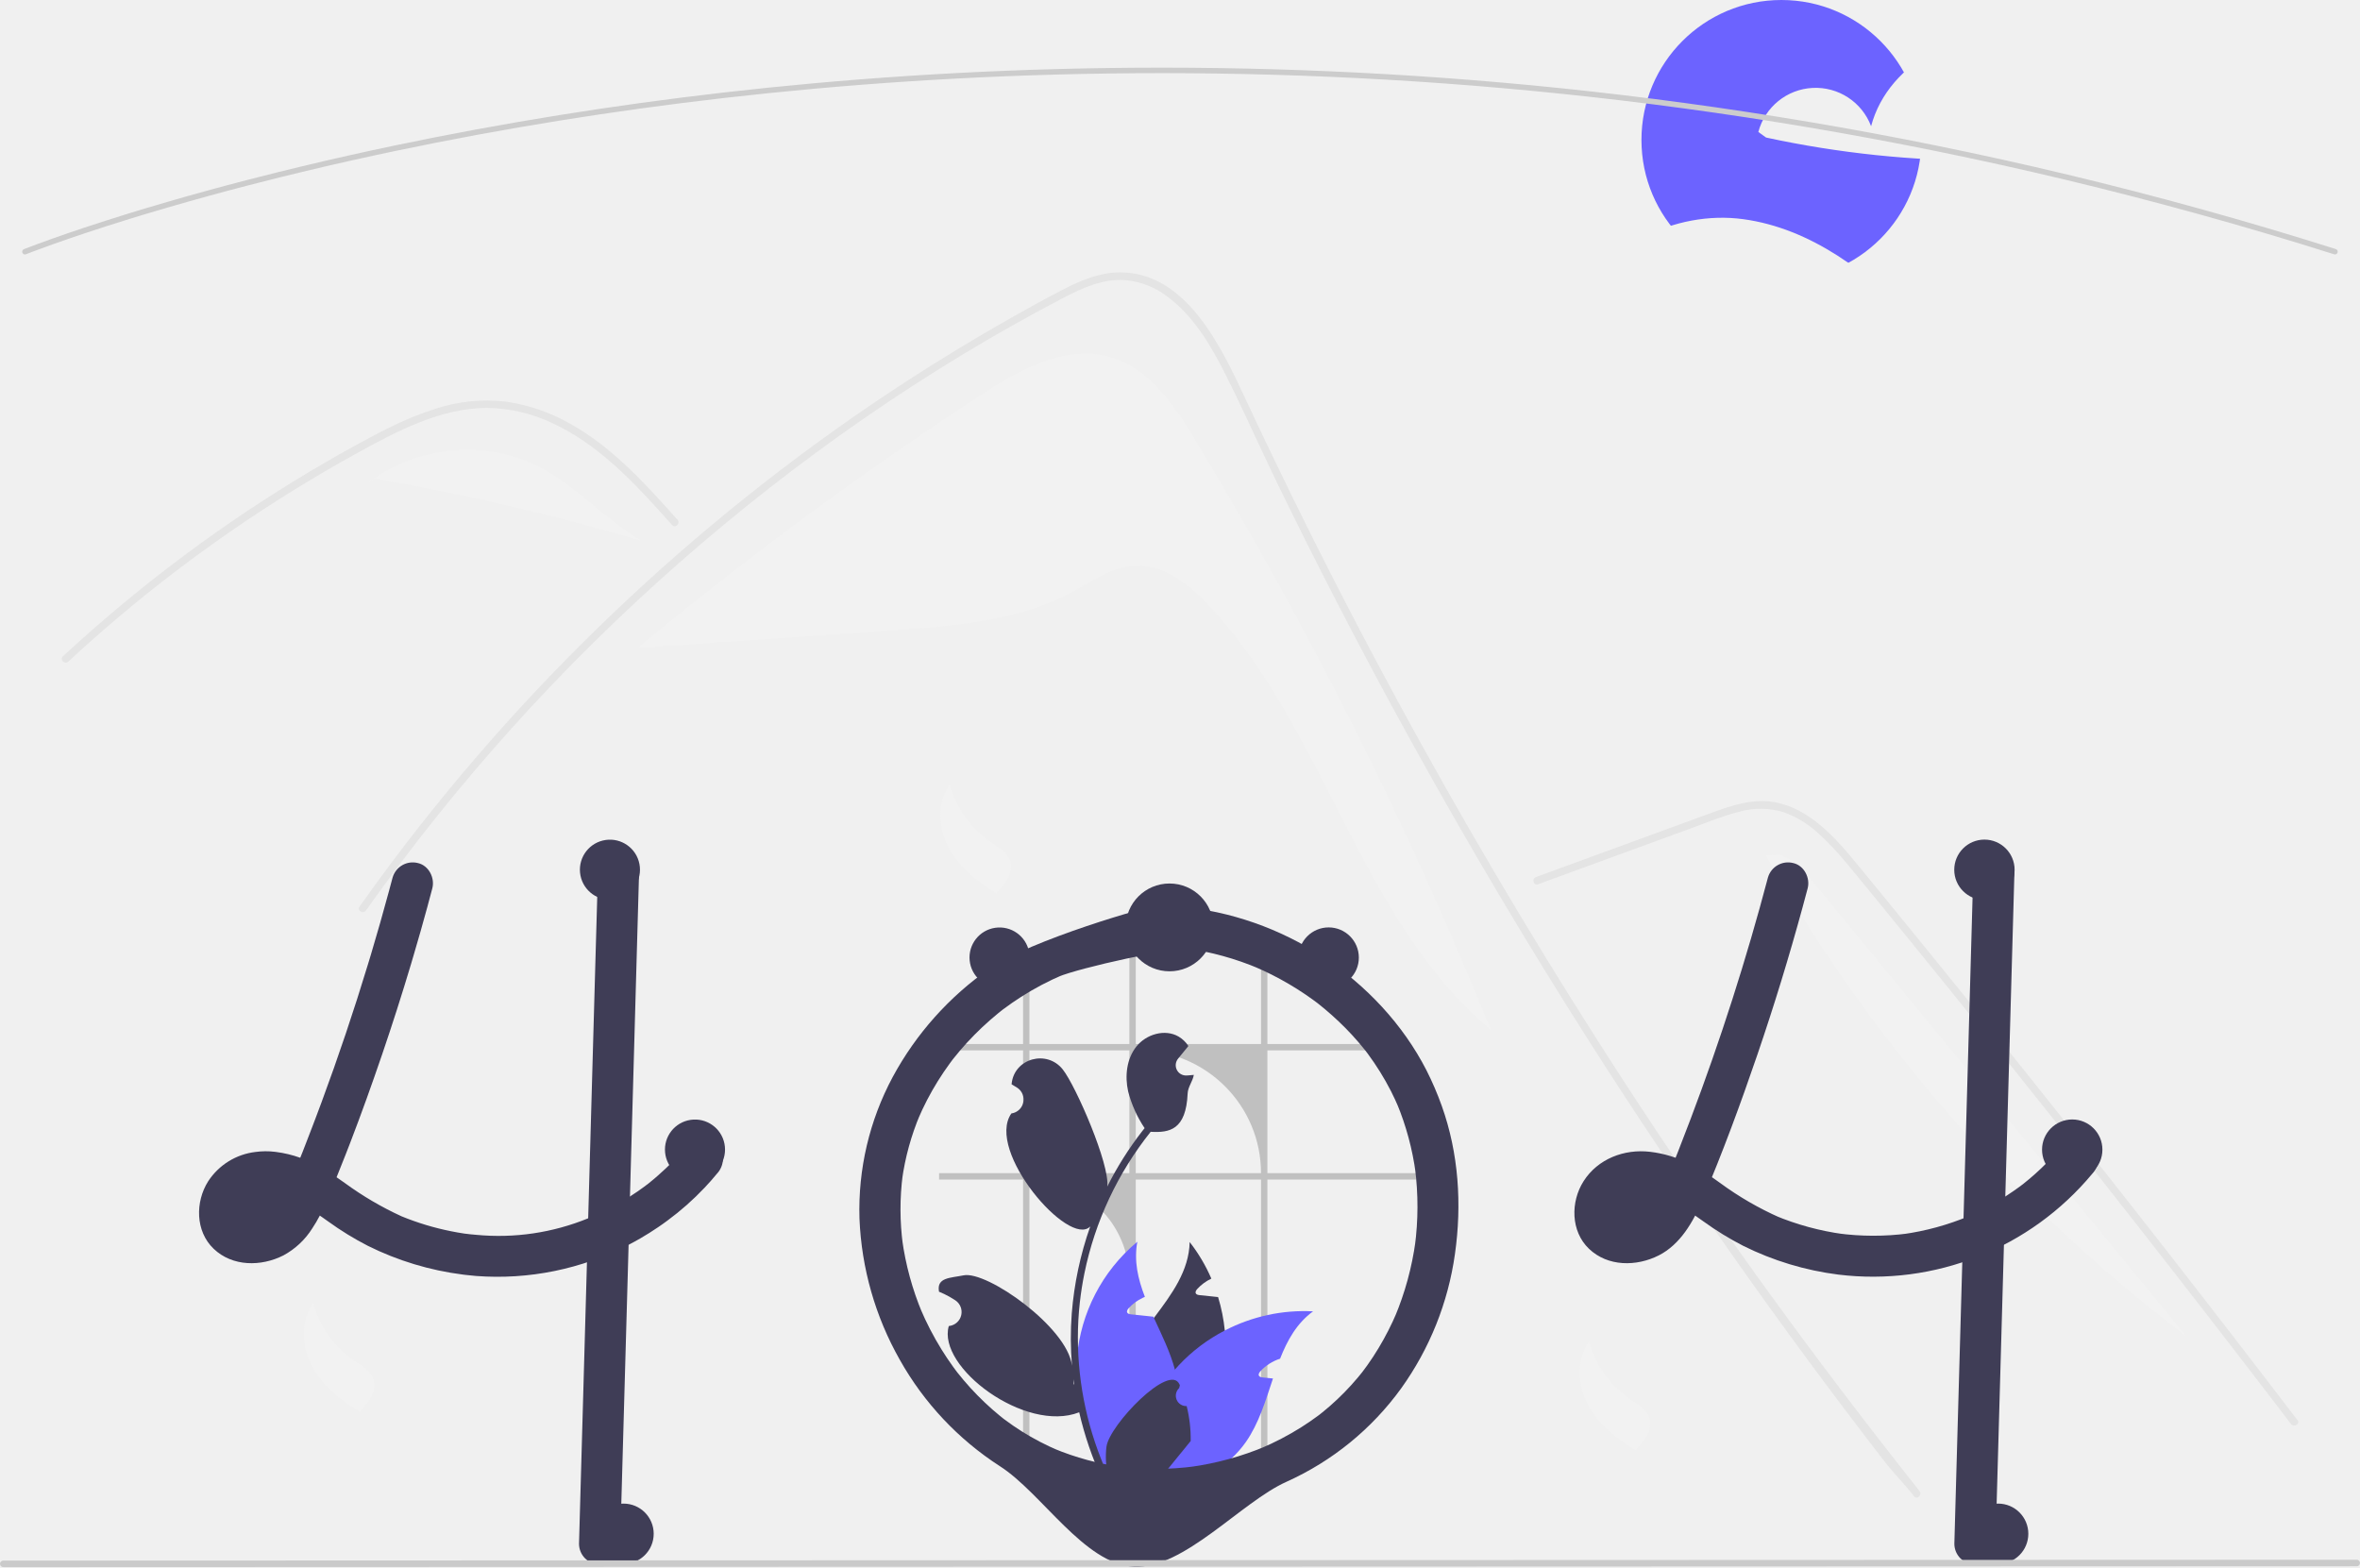
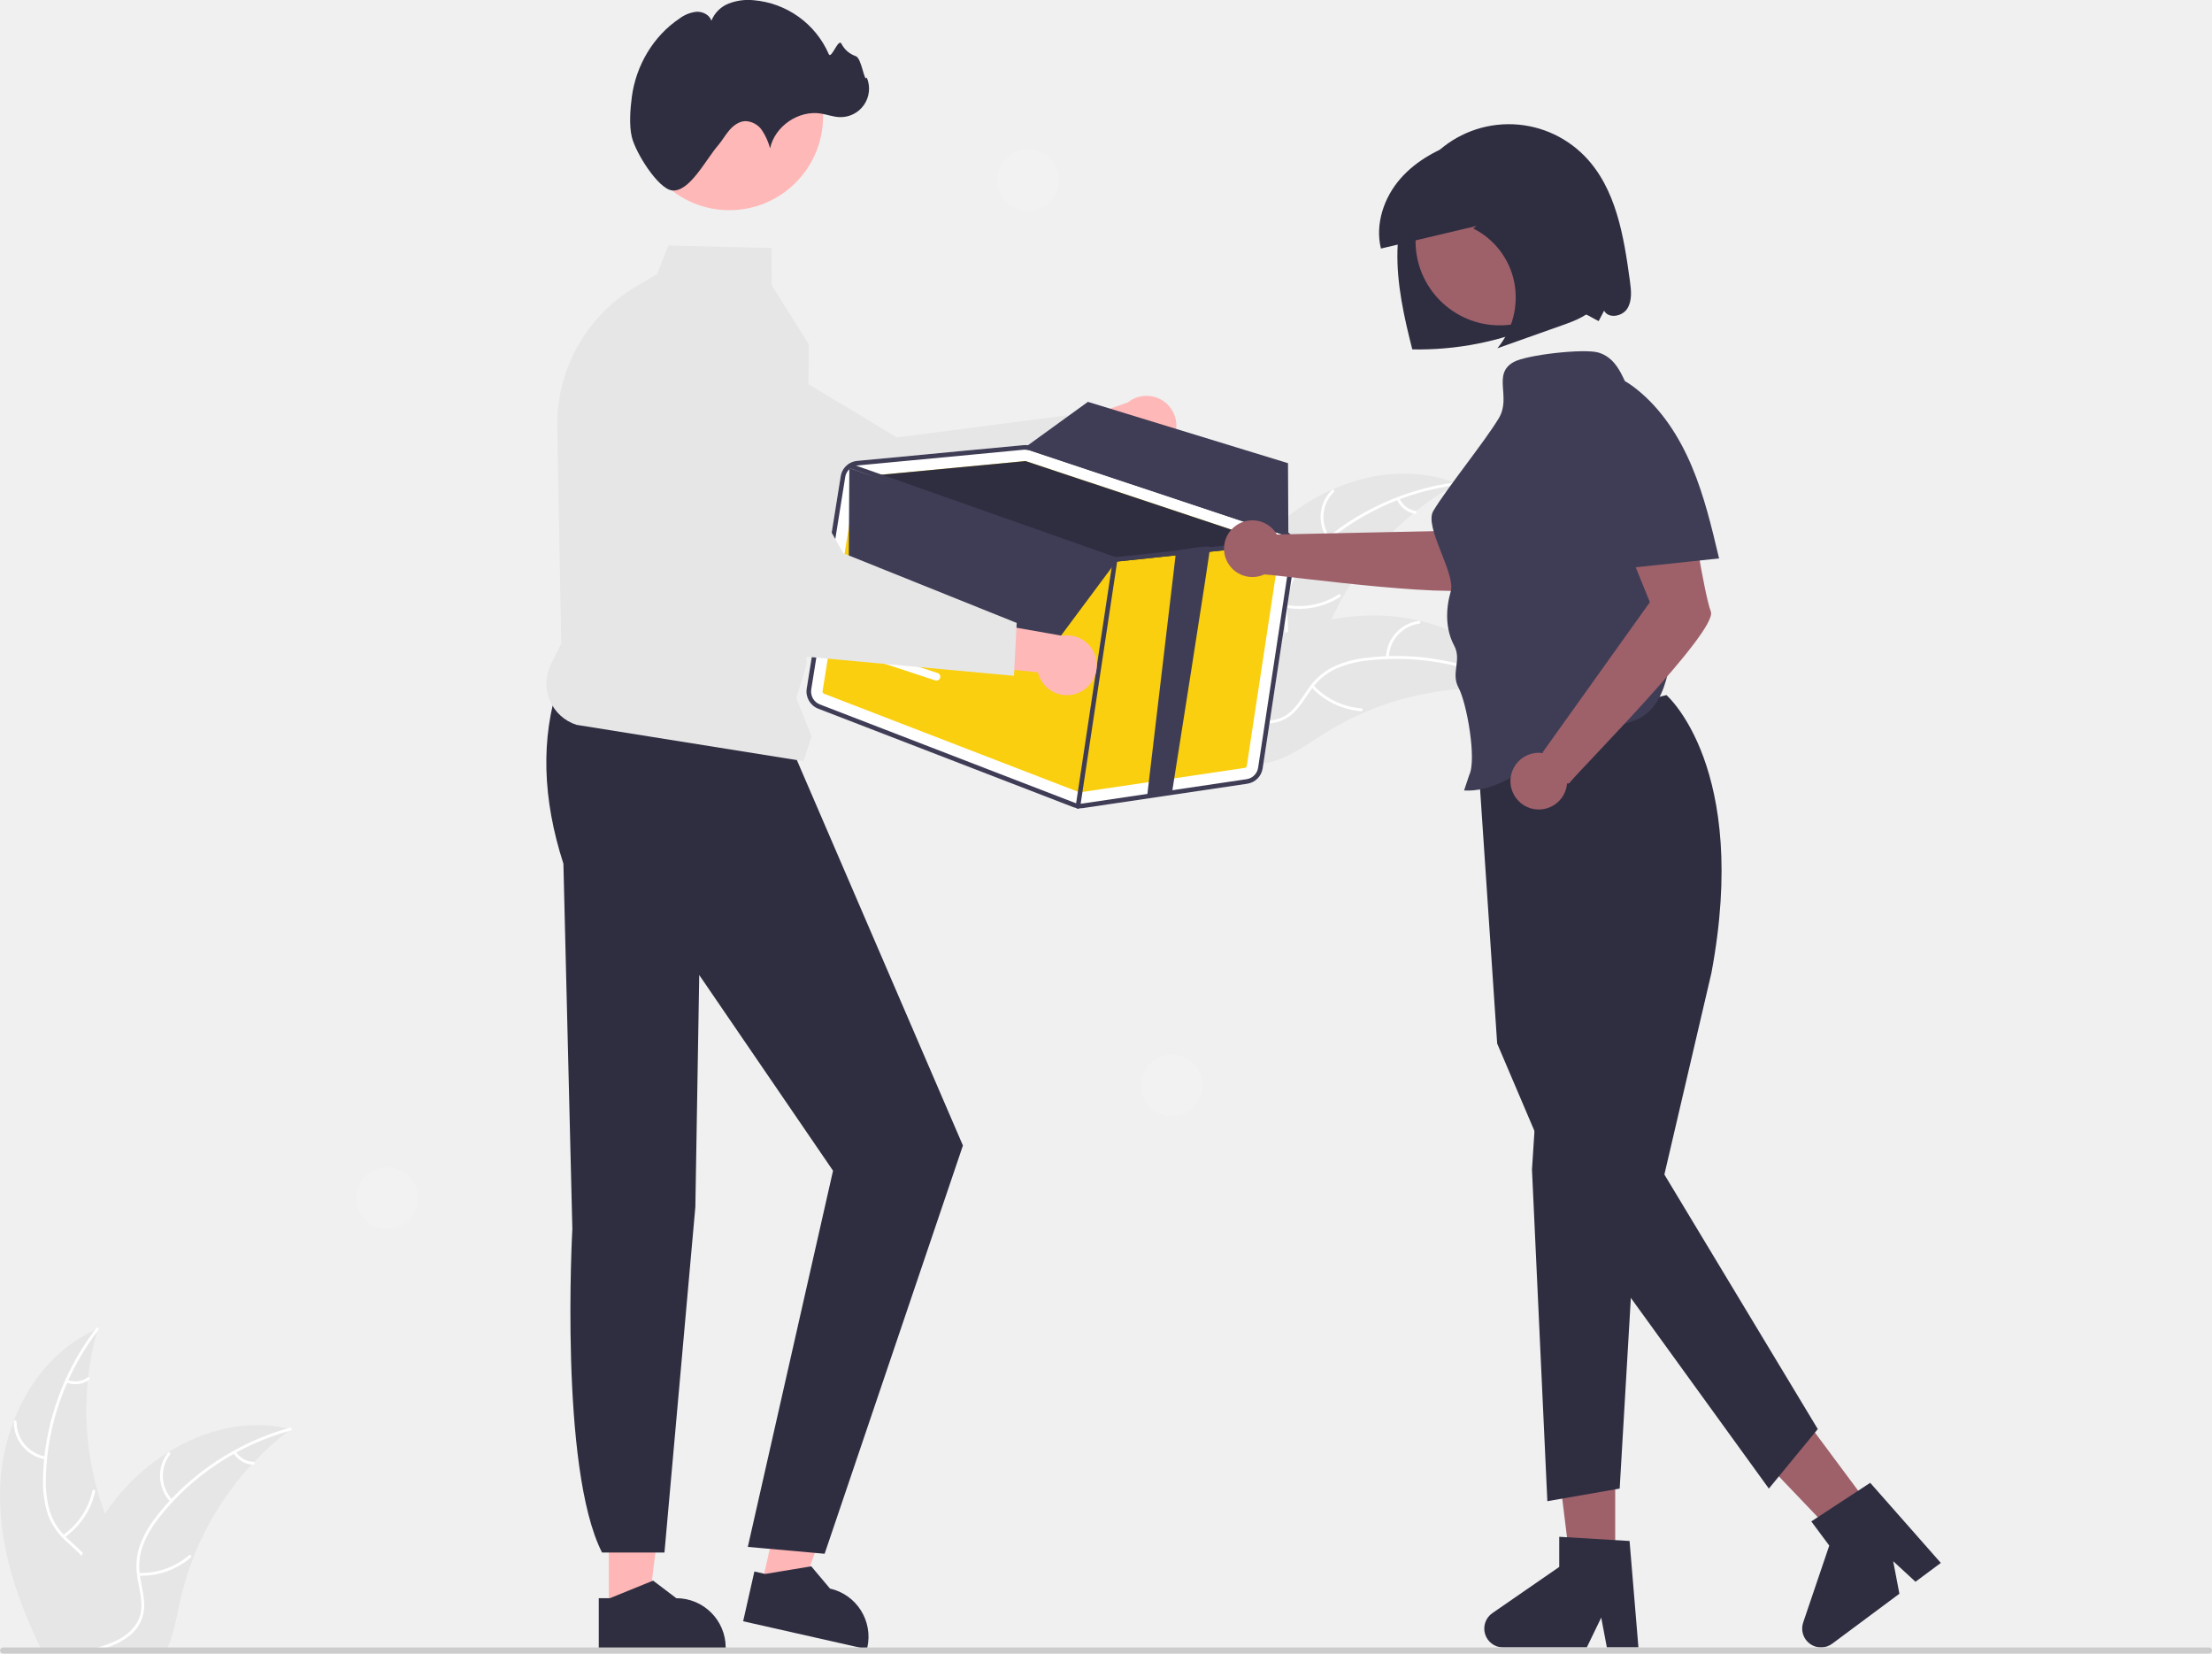
- <svg xmlns="http://www.w3.org/2000/svg" data-name="Layer 1" width="860.131" height="571.148">
-   <path d="M435.735 160.527c-7.669-12.684-16.757-26.228-30.99-30.37-16.481-4.796-33.412 4.732-47.774 14.135a1392.157 1392.157 0 0 0-123.893 91.283l.043.493 92.451-6.376c22.265-1.535 45.296-3.283 64.972-13.816 7.467-3.996 14.745-9.335 23.206-9.707 10.511-.463 19.677 6.879 26.88 14.549 42.607 45.37 54.937 114.754 102.738 154.616a1516.995 1516.995 0 0 0-107.633-214.807Z" fill="#f2f2f2" />
-   <path d="M697.636 545.355c-4.711-5.95-6.637-7.343-11.284-13.347q-56.765-73.417-106.708-151.793-33.924-53.23-64.483-108.504-14.549-26.278-28.3-52.969-10.67-20.695-20.864-41.638a841.984 841.984 0 0 1-5.711-12.009c-4.428-9.442-8.774-18.93-13.44-28.244-5.317-10.616-11.789-21.745-21.552-28.877a29.405 29.405 0 0 0-15.319-5.895c-7.948-.513-15.282 2.769-22.176 6.353-50.438 26.301-97.659 59.276-140.37 96.798A730.778 730.778 0 0 0 133.39 331.82c-1.009 1.44-3.393.064-2.375-1.384q6.01-8.498 12.257-16.813a734.817 734.817 0 0 1 187.6-174.986q18.248-11.825 37.182-22.542c6.362-3.603 12.752-7.16 19.251-10.497 6.372-3.272 13.137-6.215 20.416-6.325 24.77-.385 37.595 27.667 46.405 46.542q4.153 8.911 8.406 17.767 16.075 33.62 33.388 66.628 10.684 20.379 21.837 40.52 34.707 62.717 73.778 122.896c34.506 53.143 68.737 100.089 108.046 149.785 1.082 1.375-.852 3.337-1.944 1.943ZM244.982 191.378c-1.44-1.604-2.87-3.209-4.318-4.813-11.422-12.632-23.679-25.118-39.364-32.36a57.11 57.11 0 0 0-23.927-5.547c-8.562.028-16.932 2.274-24.843 5.418-3.74 1.494-7.399 3.19-11.001 4.996-4.116 2.072-8.16 4.281-12.183 6.51q-11.332 6.27-22.369 13.09-21.96 13.572-42.545 29.216-10.671 8.113-20.902 16.758-9.516 8.03-18.646 16.492c-1.302 1.201-3.245-.742-1.944-1.943a441.255 441.255 0 0 1 4.85-4.446q6.875-6.216 13.971-12.193 12.94-10.918 26.549-20.993 21.162-15.676 43.782-29.226 11.304-6.765 22.919-12.962a198.735 198.735 0 0 1 7.095-3.621 113.116 113.116 0 0 1 16.868-6.867 60.006 60.006 0 0 1 25.476-2.502 66.327 66.327 0 0 1 23.505 8.131c15.401 8.608 27.346 21.92 38.97 34.91 1.174 1.32-.76 3.272-1.943 1.952Z" fill="#e4e4e4" />
-   <path d="m560.542 322.285 36.905-13.498 18.323-6.702c5.968-2.183 11.921-4.667 18.09-6.23a28.539 28.539 0 0 1 16.374.208 37.738 37.738 0 0 1 12.77 7.917 103.64 103.64 0 0 1 10.475 11.186c3.99 4.795 7.92 9.64 11.868 14.467q24.442 29.891 48.563 60.042 24.121 30.15 47.92 60.556 23.857 30.48 47.386 61.216 2.882 3.765 5.76 7.534c1.059 1.388 3.449.02 2.374-1.388q-23.702-31.045-47.735-61.835-24.092-30.864-48.516-61.466-24.425-30.601-49.179-60.937-6.167-7.558-12.354-15.099c-3.48-4.24-6.92-8.527-10.737-12.474-7.005-7.245-15.757-13.648-26.234-13.822-6.16-.102-12.121 1.853-17.844 3.923-6.17 2.232-12.325 4.506-18.486 6.76l-37.163 13.592-9.29 3.398c-1.65.603-.937 3.262.73 2.652Z" fill="#e4e4e4" />
-   <path d="M196.443 170.1c-18.754-9.639-42.771-7.75-60.005 4.291a855.847 855.847 0 0 1 97.37 22.726c-13.282-7.784-23.672-19.98-37.365-27.017ZM136.253 174.358l-3.61 2.935a53.444 53.444 0 0 1 3.795-2.902c-.062-.01-.123-.022-.185-.033ZM661.615 322.42c-3.633-4.422-7.56-9.052-12.994-10.849l-5.073.2a575.436 575.436 0 0 0 153.267 175.221l-135.2-164.572ZM346.15 285.94a37.481 37.481 0 0 0 14.93 20.96c2.82 1.92 6.157 3.761 7.122 7.034a8.379 8.379 0 0 1-.873 6.15 24.884 24.884 0 0 1-3.862 5.041l-.136.512c-6.999-4.147-13.657-9.393-17.523-16.551s-4.405-16.539.342-23.146M579.15 488.94a37.481 37.481 0 0 0 14.93 20.96c2.82 1.92 6.157 3.761 7.122 7.034a8.379 8.379 0 0 1-.873 6.15 24.884 24.884 0 0 1-3.862 5.041l-.136.512c-6.999-4.147-13.657-9.393-17.523-16.551s-4.405-16.539.342-23.146M114.15 474.94a37.481 37.481 0 0 0 14.93 20.96c2.82 1.92 6.157 3.761 7.122 7.034a8.379 8.379 0 0 1-.873 6.15 24.884 24.884 0 0 1-3.862 5.041l-.136.512c-6.999-4.147-13.657-9.393-17.523-16.551s-4.405-16.539.342-23.146" fill="#f2f2f2" />
-   <circle cx="649.249" cy="51" r="51" fill="#6c63ff" />
-   <path d="M741.284 11.87c-24.717-3.34-52.935 10.02-59.341 34.124a21.597 21.597 0 0 0-41.094 2.109l2.83 2.026a372.275 372.275 0 0 0 160.659-.726C787.145 31.334 766 15.21 741.284 11.87ZM635.284 79.87c-24.717-3.34-52.935 10.02-59.341 34.124a21.597 21.597 0 0 0-41.094 2.109l2.83 2.026a372.275 372.275 0 0 0 160.659-.726C681.145 99.334 660 83.21 635.284 79.87Z" fill="#f0f0f0" />
-   <path d="M851.011 92.728a.982.982 0 0 1-.302-.047C586.303 9.063 353.265 19.998 204.33 43.895a1294.017 1294.017 0 0 0-60.403 11.161 1196.246 1196.246 0 0 0-15.597 3.378 1023.104 1023.104 0 0 0-18.532 4.306q-3.873.917-7.595 1.849a972.21 972.21 0 0 0-11.66 2.957 930.173 930.173 0 0 0-13.797 3.671.442.442 0 0 1-.051.015v.001a926.363 926.363 0 0 0-15.323 4.325c-2.698.78-5.304 1.548-7.8 2.307-.278.077-.525.151-.776.227l-.536.164c-.31.094-.617.187-.924.275l-.02.006h.001l-.811.253c-.968.293-1.912.579-2.841.864C23.119 87.22 9.626 92.604 9.493 92.656a1 1 0 1 1-.744-1.856c.134-.053 13.693-5.463 38.327-13.058.932-.286 1.88-.572 2.85-.866l.754-.235c.026-.01.051-.017.078-.025.305-.087.61-.18.92-.273l.536-.164c.268-.08.532-.16.802-.235a593.8 593.8 0 0 1 7.797-2.307 932.235 932.235 0 0 1 15.334-4.328c.017-.006.033-.01.05-.014v-.001a941.379 941.379 0 0 1 13.844-3.685 993.766 993.766 0 0 1 11.68-2.962q3.738-.93 7.61-1.852a1026.011 1026.011 0 0 1 18.563-4.313c5.299-1.183 10.555-2.322 15.622-3.383a1295.424 1295.424 0 0 1 60.497-11.178c149.149-23.932 382.52-34.884 647.299 48.854a1 1 0 0 1-.3 1.953Z" fill="#ccc" />
-   <path d="M262.989 419.84a6.73 6.73 0 0 0-1.7-2.67 6.43 6.43 0 0 0-.92-.71c-2.61-1.74-6.51-2.13-8.99 0a5.81 5.81 0 0 0-.69.71q-1.11 1.365-2.28 2.67a88.226 88.226 0 0 1-3.96 4.24c-.39.38-.78.77-1.18 1.15-.23.23-.46.45-.69.67-.88.84-1.78 1.65-2.69 2.45-.48.43-.96.85-1.45 1.26-.73.61-1.46 1.22-2.2 1.81-.07.05-.14.1-.21.16-.02.01-.03.03-.05.04-.01 0-.02 0-.03.02a.179.179 0 0 0-.07.05c-.22.15-.37.25-.48.34.04-.02.08-.05.12-.07-.18.14-.37.28-.55.42a92.853 92.853 0 0 1-5.37 3.69 99.21 99.21 0 0 1-14.22 7.55c-.33.13-.67.27-1.01.4a85.97 85.97 0 0 1-40.85 6.02q-2.13-.165-4.26-.45c-1.64-.24-3.27-.53-4.89-.86a97.932 97.932 0 0 1-18.02-5.44 118.652 118.652 0 0 1-20.66-12.12c-1-.71-2.01-1.42-3.02-2.11 1.15-2.82 2.28-5.64 3.38-8.48.55-1.37 1.08-2.74 1.6-4.12 4.09-10.63 7.93-21.36 11.61-32.13q5.58-16.365 10.53-32.92.51-1.68.99-3.36 2.595-8.745 4.98-17.53c.15-.57.31-1.13.45-1.7q.69-2.52 1.35-5.04c1-3.79-1.26-8.32-5.24-9.23a7.634 7.634 0 0 0-9.22 5.24c-.43 1.62-.86 3.23-1.3 4.85q-3.165 11.745-6.66 23.41l-1.02 3.36q-7.71 25.41-16.93 50.31-1.11 3.015-2.25 6.01c-.37.98-.74 1.96-1.12 2.94-.73 1.93-1.48 3.86-2.23 5.79-.43 1.13-.87 2.26-1.31 3.38-.29.71-.57 1.42-.85 2.12a41.81 41.81 0 0 0-8.81-2.12l-.48-.06a27.397 27.397 0 0 0-7.01.06 23.914 23.914 0 0 0-17.24 10.66c-4.77 7.51-4.71 18.25 1.98 24.63 6.89 6.57 17.32 6.52 25.43 2.41a28.351 28.351 0 0 0 10.52-9.86 50.57 50.57 0 0 0 2.74-4.65c.21.14.42.28.63.43.8.56 1.6 1.13 2.39 1.69a111.738 111.738 0 0 0 14.51 8.91 108.359 108.359 0 0 0 34.62 10.47c.27.03.53.07.8.1 1.33.17 2.67.3 4.01.41a103.782 103.782 0 0 0 55.58-11.36q2.175-1.125 4.31-2.36 3.315-1.92 6.48-4.08c1.15-.78 2.27-1.57 3.38-2.4a101.042 101.042 0 0 0 13.51-11.95q2.355-2.475 4.51-5.11a8.061 8.061 0 0 0 2.2-5.3 7.564 7.564 0 0 0-.5-2.64Zm-165.59 23.82c.21-.15.42-.31.62-.47-.06.15-.35.32-.62.47Zm3.21-3.23c-.23.26-.44.52-.67.78a23.366 23.366 0 0 1-2.25 2.2c-.11.1-.23.2-.35.29a.01.01 0 0 0-.01.01 3.804 3.804 0 0 0-.42.22q-.645.39-1.32.72a17.005 17.005 0 0 1-2.71.75 16.8 16.8 0 0 1-2.13.02h-.02a14.823 14.823 0 0 1-1.45-.4c-.24-.12-.47-.26-.7-.4-.09-.08-.17-.16-.22-.21a2.44 2.44 0 0 1-.27-.29.01.01 0 0 0-.01-.01c-.11-.2-.23-.4-.34-.6a.031.031 0 0 1-.01-.02c-.08-.25-.15-.51-.21-.77a12.51 12.51 0 0 1 .01-1.37 13.467 13.467 0 0 1 .54-1.88 11.068 11.068 0 0 1 .69-1.26c.02-.04.12-.2.23-.38.01-.01.01-.01.01-.02.15-.17.3-.35.46-.51.27-.3.56-.56.85-.83a18.022 18.022 0 0 1 1.75-1.01 19.48 19.48 0 0 1 2.93-.79 24.99 24.99 0 0 1 4.41.04 30.301 30.301 0 0 1 4.1 1.01 36.945 36.945 0 0 1-2.77 4.54c-.04.06-.08.12-.12.17Zm-11.12-3.29a2.18 2.18 0 0 1-.31.39 1.409 1.409 0 0 1 .31-.39Z" fill="#3f3d56" />
-   <path d="m232.929 317.71-.27 9.42q-.285 10.455-.59 20.92-.315 11.775-.66 23.54-.165 6.075-.34 12.15-.465 16.365-.92 32.72c-.03 1.13-.07 2.25-.1 3.38l-.45 16.23q-.255 8.805-.5 17.61-.18 6.6-.37 13.21l-2.7 95.79a7.648 7.648 0 0 1-7.5 7.5 7.561 7.561 0 0 1-7.5-7.5q.75-26.94 1.52-53.88.675-24.36 1.37-48.72l.45-16.06q.345-12.09.68-24.18c.03-1.13.07-2.25.1-3.38.02-.99.05-1.97.08-2.96l1.32-46.96q.27-9.24.52-18.49l.6-21.08c.09-3.09.17-6.17.26-9.26a7.648 7.648 0 0 1 7.5-7.5 7.561 7.561 0 0 1 7.5 7.5ZM644.357 319.791a893.238 893.238 0 0 1-28.161 87.941c-3.007 7.947-6.083 15.877-9.372 23.712l.756-1.791a54.583 54.583 0 0 1-5.59 10.612q-.229.32-.466.636 1.166-1.49.443-.589c-.254.3-.505.602-.768.895a23.664 23.664 0 0 1-2.249 2.204q-.301.257-.612.504l.938-.73c-.109.258-.873.598-1.11.744a18.254 18.254 0 0 1-2.405 1.218l1.791-.756a19.086 19.086 0 0 1-4.23 1.16l1.993-.267a17.02 17.02 0 0 1-4.298.046l1.994.268a14.002 14.002 0 0 1-3.405-.917l1.791.756a12.012 12.012 0 0 1-1.678-.896c-.272-.177-1.106-.809-.015.024 1.133.866.145.075-.088-.155-.194-.192-.37-.4-.56-.595-.882-.905.997 1.556.397.498a18.182 18.182 0 0 1-.878-1.637l.756 1.792a11.925 11.925 0 0 1-.728-2.651l.268 1.993a13.651 13.651 0 0 1-.003-3.404l-.268 1.993a15.964 15.964 0 0 1 .995-3.68l-.756 1.792a16.73 16.73 0 0 1 1.178-2.299 6.73 6.73 0 0 1 .728-1.071c.05.016-1.268 1.513-.57.757.184-.198.355-.406.54-.602.296-.314.613-.6.925-.898 1.045-.994-1.461.966-.256.18a19.049 19.049 0 0 1 2.75-1.5l-1.792.756a20.311 20.311 0 0 1 4.995-1.34l-1.994.268a25.628 25.628 0 0 1 6.46.076l-1.993-.267a33.21 33.21 0 0 1 7.892 2.22l-1.792-.757c5.39 2.314 10.163 5.75 14.928 9.118a111.95 111.95 0 0 0 14.506 8.907 108.388 108.388 0 0 0 34.622 10.474 103.933 103.933 0 0 0 92.586-36.752 8.078 8.078 0 0 0 2.197-5.304 7.632 7.632 0 0 0-2.197-5.303c-2.752-2.526-7.95-3.239-10.607 0a95.636 95.636 0 0 1-8.106 8.727q-2.018 1.914-4.143 3.71-1.213 1.026-2.46 2.011c-.394.31-1.62 1.138.263-.197-.432.306-.845.64-1.27.954a99.269 99.269 0 0 1-20.333 11.565l1.792-.756a96.836 96.836 0 0 1-24.172 6.623l1.994-.268a97.643 97.643 0 0 1-25.753-.038l1.993.268a99.8 99.8 0 0 1-24.857-6.77l1.792.755a116.025 116.025 0 0 1-21.736-12.59 86.877 86.877 0 0 0-11.113-6.995 42.824 42.824 0 0 0-14.438-4.388c-9.44-1.111-19.057 2.565-24.247 10.72-4.775 7.505-4.714 18.244 1.974 24.625 6.888 6.573 17.319 6.517 25.436 2.406 7.817-3.96 12.513-12.186 15.815-19.942 7.43-17.455 14.01-35.314 20.14-53.263q9.096-26.637 16.498-53.813.917-3.366 1.807-6.74c1.001-3.788-1.261-8.32-5.238-9.225a7.633 7.633 0 0 0-9.226 5.238Z" fill="#3f3d56" />
-   <path d="m719.19 317.71-2.7 95.793-2.686 95.294-1.518 53.883a7.565 7.565 0 0 0 7.5 7.5 7.65 7.65 0 0 0 7.5-7.5l2.7-95.793 2.685-95.294 1.518-53.883a7.565 7.565 0 0 0-7.5-7.5 7.65 7.65 0 0 0-7.5 7.5Z" fill="#3f3d56" />
-   <path d="M459.591 535.935h2.33V429.893h54.328v-2.322H461.92v-44.745h41.956q-.923-1.173-1.899-2.317H461.92v-29.553a65.378 65.378 0 0 0-2.329-.943v30.496H413.94v-37.865c-.782.036-1.552.09-2.329.155v37.71h-36.42v-28.25a54.63 54.63 0 0 0-2.317 1.092v27.158h-30.615v2.317h30.615v44.744h-30.615v2.323h30.615v106.042h2.317V429.893a36.413 36.413 0 0 1 36.42 36.42v69.622h2.33V429.893h45.651Zm-84.4-108.365v-44.744h36.42v44.745Zm38.748 0v-44.744h.914a44.741 44.741 0 0 1 44.738 44.745Z" opacity=".2" />
-   <path d="M445.369 504.14a63.059 63.059 0 0 1-20.05 33.7c-.74.64-1.48 1.26-2.25 1.87q-2.805.255-5.57.52c-1.53.14-3.04.29-4.54.43l-.27.03-.19-1.64-.76-6.64a37.623 37.623 0 0 1-3.3-32.44c2.64-7.12 7.42-13.41 12.12-19.65 6.49-8.62 12.8-17.14 13.03-27.65a60.544 60.544 0 0 1 7.9 13.33 16.432 16.432 0 0 0-5.12 3.77c-.41.45-.82 1.08-.54 1.62.24.46.84.57 1.36.63l3.76.39c1 .11 2 .21 3 .32a63.99 63.99 0 0 1 2.45 12.18 61.189 61.189 0 0 1-1.03 19.23Z" fill="#3f3d56" />
-   <path d="M478.569 477.93c-5.9 4.29-9.35 10.46-12.03 17.26a16.628 16.628 0 0 0-7.17 4.58c-.41.45-.82 1.08-.54 1.62.24.46.84.57 1.36.63l3.76.39c-2.68 8.04-5.14 16.36-9.88 23.15a36.99 36.99 0 0 1-12.03 10.91 38.492 38.492 0 0 1-4.02 1.99q-7.62.585-14.95 1.25-2.805.255-5.57.52c-1.53.14-3.04.29-4.54.43q-.015-.825 0-1.65a63.304 63.304 0 0 1 15.25-39.86c.45-.52.91-1.03 1.38-1.54a61.792 61.792 0 0 1 16.81-12.7 62.654 62.654 0 0 1 32.17-6.98Z" fill="#6c63ff" />
-   <path d="m419.229 535.1-1.15 3.4-.58 1.73c-1.53.14-3.04.29-4.54.43l-.27.03-4.96.51c-.43-.5-.86-1.01-1.28-1.53a62.03 62.03 0 0 1 8.07-87.11c-1.32 6.91.22 13.53 2.75 20.1-.27.11-.53.22-.78.34a16.432 16.432 0 0 0-5.12 3.77c-.41.45-.82 1.08-.54 1.62.24.46.84.57 1.36.63l3.76.39c1 .11 2 .21 3 .32l1.41.15c.07.15.13.29.2.44 2.85 6.18 5.92 12.39 7.65 18.83a43.666 43.666 0 0 1 1.02 4.91 37.604 37.604 0 0 1-10 31.04Z" fill="#6c63ff" />
-   <path d="M519.887 390.06c-8.609-16.792-21.946-30.92-37.632-41.303a114.237 114.237 0 0 0-52.563-18.38q-3.69-.335-7.399-.393c-2.921-.043-46.866 12.632-61.587 22.982a114.295 114.295 0 0 0-35.333 39.527 102.5 102.5 0 0 0-12.126 51.634 113.564 113.564 0 0 0 14.703 51.476 110.475 110.475 0 0 0 36.444 38.745c15.338 9.787 30.745 35.736 48.855 36.652 18.246.923 39.054-23.555 55.695-30.987a104.425 104.425 0 0 0 41.725-34.005 110.25 110.25 0 0 0 19.6-48.948c2.573-18.083 1.374-36.733-4.802-54.016a111.86 111.86 0 0 0-5.58-12.983c-1.78-3.506-6.996-4.796-10.261-2.691a7.68 7.68 0 0 0-2.691 10.261q1.568 3.088 2.915 6.278l-.756-1.792a101.15 101.15 0 0 1 6.877 25.539l-.268-1.994a109.229 109.229 0 0 1-.066 28.682l.267-1.994a109.734 109.734 0 0 1-7.554 27.675l.756-1.792a104.212 104.212 0 0 1-6.672 13.098q-1.923 3.186-4.08 6.222c-.632.888-1.283 1.761-1.94 2.631-.855 1.136 1.168-1.483.283-.37-.15.19-.3.38-.452.57q-.681.852-1.382 1.688a93.613 93.613 0 0 1-10.176 10.383q-1.366 1.193-2.778 2.331c-.469.379-.932.773-1.42 1.125.018-.013 1.579-1.2.655-.51-.29.216-.579.435-.87.651q-2.91 2.156-5.974 4.092a103.485 103.485 0 0 1-14.756 7.713l1.792-.756a109.215 109.215 0 0 1-27.597 7.552l1.994-.268a108.154 108.154 0 0 1-28.589.05l1.994.268a99.835 99.835 0 0 1-25.096-6.784l1.792.756a93.643 93.643 0 0 1-13.416-6.991q-3.174-2-6.184-4.248c-.286-.213-.57-.43-.855-.645-.915-.691.658.51.67.518a19.169 19.169 0 0 1-1.534-1.225q-1.454-1.184-2.862-2.422a101.99 101.99 0 0 1-10.493-10.71q-1.213-1.433-2.374-2.91c-.335-.426-.946-1.29.404.53-.177-.24-.362-.475-.541-.713q-.647-.858-1.276-1.728-2.203-3.048-4.188-6.246a109.29 109.29 0 0 1-7.805-15.108l.756 1.791a106.588 106.588 0 0 1-7.34-26.837l.267 1.994a97.866 97.866 0 0 1-.048-25.636l-.268 1.994a94.673 94.673 0 0 1 6.595-23.959l-.757 1.792a101.557 101.557 0 0 1 7.196-13.857q2.065-3.323 4.377-6.484.526-.719 1.063-1.428c.324-.428 1.215-1.494-.306.388.15-.184.293-.374.44-.56q1.269-1.608 2.6-3.165a107.402 107.402 0 0 1 10.883-11.02q1.474-1.293 2.994-2.53.691-.562 1.391-1.113c.187-.147.376-.29.562-.438-1.998 1.59-.555.432-.102.092q3.134-2.348 6.436-4.46a103.644 103.644 0 0 1 15.386-8.109l-1.791.756c7.76-3.258 42.14-10.949 48.394-10.11l-1.994-.267a106.225 106.225 0 0 1 26.72 7.382l-1.792-.756a110.313 110.313 0 0 1 12.6 6.33q3.044 1.783 5.968 3.762 1.383.936 2.738 1.915.677.489 1.346.989c.248.185.494.372.741.558 1.04.779-1.431-1.129-.342-.267a110.843 110.843 0 0 1 10.368 9.253q2.401 2.445 4.637 5.045 1.147 1.335 2.246 2.708c.365.455 1.605 2.1.085.084.372.493.747.983 1.114 1.48a97.977 97.977 0 0 1 8.392 13.537c1.793 3.498 6.987 4.802 10.261 2.691a7.677 7.677 0 0 0 2.69-10.261Z" fill="#3f3d56" />
-   <path d="M432.497 512.456a3.78 3.78 0 0 1-2.74-6.552l.26-1.03-.103-.247c-3.48-8.297-25.685 14.834-26.645 22.632a30.029 30.029 0 0 0 .527 10.328 120.392 120.392 0 0 1-10.952-50.003 116.202 116.202 0 0 1 .72-12.963q.598-5.293 1.658-10.51a121.787 121.787 0 0 1 24.151-51.617c6.874.383 12.898-.664 13.48-13.986.103-2.37 1.86-4.421 2.248-6.756a30.72 30.72 0 0 1-1.98.183l-.623.032-.077.004a3.745 3.745 0 0 1-3.076-6.101l.85-1.046c.43-.538.872-1.065 1.302-1.603a1.865 1.865 0 0 0 .14-.161c.495-.613.99-1.216 1.485-1.829a10.83 10.83 0 0 0-3.55-3.432c-4.96-2.904-11.802-.893-15.384 3.593-3.593 4.486-4.271 10.78-3.023 16.385a43.398 43.398 0 0 0 6.003 13.383c-.27.344-.549.677-.818 1.022a122.574 122.574 0 0 0-12.793 20.268c1.016-7.939-11.412-36.608-16.218-42.68-5.773-7.295-17.611-4.112-18.628 5.135l-.03.268q1.072.604 2.097 1.283a5.127 5.127 0 0 1-2.067 9.33l-.104.016c-9.556 13.644 21.077 49.155 28.745 41.182a125.11 125.11 0 0 0-6.735 31.692 118.664 118.664 0 0 0 .086 19.16l-.032-.226c-1.704-13.882-30.931-34.522-39.466-32.803-4.917.99-9.76.765-9.013 5.725l.036.237a34.442 34.442 0 0 1 3.862 1.861q1.07.605 2.096 1.283a5.127 5.127 0 0 1-2.067 9.33l-.104.016-.215.033c-4.35 14.966 27.907 39.12 47.517 31.434h.011a125.075 125.075 0 0 0 8.402 24.528h30.015c.107-.333.204-.678.301-1.011a34.102 34.102 0 0 1-8.305-.495c2.227-2.732 4.454-5.486 6.68-8.219a1.861 1.861 0 0 0 .14-.161c1.13-1.399 2.27-2.787 3.4-4.185v-.002a49.952 49.952 0 0 0-1.463-12.725Zm-34.37-67.613.015-.022-.016.043Zm-6.65 59.932-.257-.58c.01-.42.01-.84 0-1.27 0-.119-.022-.237-.022-.355.097.742.183 1.484.29 2.227Z" fill="#3f3d56" />
-   <circle cx="95.249" cy="439" r="11" fill="#3f3d56" />
-   <circle cx="227.249" cy="559" r="11" fill="#3f3d56" />
-   <circle cx="728.249" cy="559" r="11" fill="#3f3d56" />
-   <circle cx="755.249" cy="419" r="11" fill="#3f3d56" />
-   <circle cx="723.249" cy="317" r="11" fill="#3f3d56" />
-   <path d="M264.249 419a10.949 10.949 0 1 1-.21-2.16 10.992 10.992 0 0 1 .21 2.16Z" fill="#3f3d56" />
-   <circle cx="484.249" cy="349" r="11" fill="#3f3d56" />
-   <path d="M375.249 349a10.949 10.949 0 1 1-.21-2.16 10.992 10.992 0 0 1 .21 2.16ZM233.249 317a10.949 10.949 0 1 1-.21-2.16 10.992 10.992 0 0 1 .21 2.16Z" fill="#3f3d56" />
-   <circle cx="599.249" cy="443" r="11" fill="#3f3d56" />
-   <circle cx="426.249" cy="338" r="16" fill="#3f3d56" />
-   <path d="m858.94 570.84-857.75.308a1.19 1.19 0 1 1 0-2.381l857.75-.308a1.19 1.19 0 0 1 0 2.382Z" fill="#cacaca" />
+ <svg xmlns="http://www.w3.org/2000/svg" data-name="Layer 1" width="862.703" height="644.786" viewBox="0 0 862.703 644.786">
+   <polygon points="629.943 612.644 612.777 612.644 604.608 546.435 629.943 546.435 629.943 612.644" fill="#9e616a" />
+   <path d="M807.651,769.992H795.341l-2.197-11.622-5.628,11.622H754.867A7.339,7.339,0,0,1,750.697,756.614l26.072-18.007v-11.749l27.424,1.637Z" transform="translate(-168.6484 -127.607)" fill="#2f2e41" />
+   <polygon points="731.923 590.981 718.148 601.224 672.085 552.969 692.415 537.851 731.923 590.981" fill="#9e616a" />
+   <path d="M925.588,737.048,915.71,744.393l-8.698-8.015,2.419,12.684-26.199,19.482a7.339,7.339,0,0,1-11.33-8.247l10.177-30.007-7.011-9.428,22.983-15.051Z" transform="translate(-168.6484 -127.607)" fill="#2f2e41" />
+   <path d="M818.576,398.647s32.569,28.138,17.542,108.352l-18.345,78.597,59.829,99.256-19.077,23.208-77.78-107.433-28.185-66.114L744.652,416.843Z" transform="translate(-168.6484 -127.607)" fill="#2f2e41" />
+   <polygon points="599.447 425.746 597.488 456.084 603.483 585.365 631.692 580.452 637.083 488.406 599.447 425.746" fill="#2f2e41" />
+   <polygon points="237.445 628.211 252.796 628.21 260.098 569.001 237.443 569.002 237.445 628.211" fill="#ffb6b6" />
+   <path d="M402.178,750.806l4.321-0,16.869-6.86,9.041,6.859H432.41A19.266,19.266,0,0,1,451.675,770.07v.626l-49.497.002Z" transform="translate(-168.6484 -127.607)" fill="#2f2e41" />
+   <polygon points="296.932 618.538 311.905 621.918 332.071 565.772 309.972 560.782 296.932 618.538" fill="#ffb6b6" />
+   <path d="M462.865,740.393l4.215.952,17.966-2.976,7.308,8.682.001 0a19.266,19.266,0,0,1,14.549,23.036l-.138.611L458.484,759.797Z" transform="translate(-168.6484 -127.607)" fill="#2f2e41" />
+   <path d="M386.652,393.843c-7.197,21.706-6.436,45.268,1.73,70.556l3.491,142.378S386.671,700.146,403.454,733.002h24.34l12.051-134.751,1.513-90.446,52.182,76.306L460.305,730.799l29.957,2.678,53.934-159.191L477.652,419.843Z" transform="translate(-168.6484 -127.607)" fill="#2f2e41" />
+   <path d="M667.346,332.015c18.617-16.777,46.309-25.212,69.537-15.805a115.466,115.466,0,0,0-51.888,59.935c-3.698,9.838-6.786,21.166-15.882,26.433-5.659,3.278-12.7,3.438-19.046,1.856-6.346-1.582-12.162-4.754-17.899-7.894l-1.632-.037C637.864,372.537,648.729,348.791,667.346,332.015Z" transform="translate(-168.6484 -127.607)" fill="#e6e6e6" />
+   <path d="M736.753,316.719A98.692,98.692,0,0,0,681.847,342.65a42.5,42.5,0,0,0-8.345,10.377,24.376,24.376,0,0,0-2.818,12.516c.101,4.058.673,8.198-.214,12.21a14.925,14.925,0,0,1-7.425,9.689c-4.546,2.613-9.759,3.437-14.886,4.065-5.692.698-11.615,1.332-16.542,4.525-.597.387-1.162-.562-.566-.948,8.572-5.555,19.42-3.534,28.637-7.241,4.301-1.73,8.107-4.766,9.454-9.357,1.178-4.015.591-8.284.454-12.392a26.011,26.011,0,0,1,2.299-12.34,39.29,39.29,0,0,1,7.916-10.659,95.749,95.749,0,0,1,24.333-17.42A100.443,100.443,0,0,1,736.743,315.615c.703-.091.709,1.015.01,1.105Z" transform="translate(-168.6484 -127.607)" fill="#fff" />
+   <path d="M686.447,337.791a14.807,14.807,0,0,1,1.632-19.104c.506-.499,1.305.265.798.764a13.711,13.711,0,0,0-1.482,17.774c.415.577-.536,1.14-.948.566Z" transform="translate(-168.6484 -127.607)" fill="#fff" />
+   <path d="M670.362,363.491a28.539,28.539,0,0,0,20.394-4.083c.598-.385,1.164.564.566.948a29.685,29.685,0,0,1-21.23,4.206c-.701-.126-.427-1.197.27-1.071Z" transform="translate(-168.6484 -127.607)" fill="#fff" />
+   <path d="M714.447,321.948a8.381,8.381,0,0,0,6.269,4.894c.702.117.427,1.188-.27,1.071a9.392,9.392,0,0,1-6.947-5.399.571.571,0,0,1,.191-.757.555.555,0,0,1,.757.191Z" transform="translate(-168.6484 -127.607)" fill="#fff" />
+   <path d="M762.461,397.115c-.44-.061-.881-.122-1.328-.176a110.379,110.379,0,0,0-17.882-.908c-.462.007-.931.021-1.392.041a116.365,116.365,0,0,0-41.75,9.61,113.005,113.005,0,0,0-15.163,8.056c-6.688,4.234-13.602,9.358-21.078,11.085a19.386,19.386,0,0,1-2.362.421l-30.889-26.745c-.04-.096-.086-.185-.126-.282l-1.282-1.011c.239-.176.49-.353.729-.528.138-.102.283-.199.421-.301.094-.066.189-.133.27-.198.031-.022.063-.044.088-.059.081-.065.164-.117.239-.176q2.103-1.49,4.235-2.955c.006-.007.006-.007.019-.008a166.157,166.157,0,0,1,34.601-18.599c.367-.139.739-.285,1.12-.411a107.831,107.831,0,0,1,16.939-4.767,95.329,95.329,0,0,1,9.553-1.334,79.272,79.272,0,0,1,24.723,1.752c16.143,3.743,30.91,12.608,39.656,26.433C762.027,396.406,762.244,396.754,762.461,397.115Z" transform="translate(-168.6484 -127.607)" fill="#e6e6e6" />
+   <path d="M762.052,397.446a98.692,98.692,0,0,0-59.452-12.353A42.5,42.5,0,0,0,689.69,388.354a24.376,24.376,0,0,0-9.785,8.297c-2.363,3.301-4.398,6.951-7.522,9.62a14.925,14.925,0,0,1-11.761,3.266c-5.203-.651-9.862-3.132-14.333-5.717-4.965-2.87-10.076-5.93-15.932-6.347-.71-.051-.59-1.149.119-1.098,10.189.726,17.633,8.871,27.225,11.46,4.476,1.208,9.343,1.075,13.182-1.779,3.358-2.496,5.459-6.258,7.823-9.621a26.011,26.011,0,0,1,9.265-8.469,39.29,39.29,0,0,1,12.738-3.745,95.749,95.749,0,0,1,29.917.742,100.443,100.443,0,0,1,32.085,11.596c.616.351-.045,1.237-.657.888Z" transform="translate(-168.6484 -127.607)" fill="#fff" />
+   <path d="M709.199,383.983a14.807,14.807,0,0,1,12.805-14.271c.705-.093.883.997.177,1.091a13.711,13.711,0,0,0-11.884,13.299c-.016.711-1.114.588-1.098-.119Z" transform="translate(-168.6484 -127.607)" fill="#fff" />
+   <path d="M680.883,394.819a28.539,28.539,0,0,0,18.742,9.018c.709.053.59,1.151-.119,1.098a29.685,29.685,0,0,1-19.483-9.424c-.484-.523.38-1.212.861-.692Z" transform="translate(-168.6484 -127.607)" fill="#fff" />
+   <path d="M741.094,388.191a8.381,8.381,0,0,0,2.058,7.682c.49.516-.374,1.205-.861.692a9.392,9.392,0,0,1-2.296-8.493.571.571,0,0,1,.609-.49.555.555,0,0,1,.49.609Z" transform="translate(-168.6484 -127.607)" fill="#fff" />
+   <path d="M219.922,754.743c-1.45,5.44-5.26,9.97-9.86,13.27-.75.54-1.52,1.04-2.3,1.51-.24.14-.48.29-.73.42q-.405.24-.81.45h-21.63c-.39-.79-.77-1.59-1.15-2.38-9.27-19.48-15.78-40.5-14.67-61.91a79.254,79.254,0,0,1,5.17-24.25c5.94-15.47,16.78-28.86,31.69-35.6.37-.17.76-.34,1.14-.5-.12.43-.24.85-.36,1.28a110.785,110.785,0,0,0-3.38,17.59c-.06.46-.11.92-.15,1.39a116.054,116.054,0,0,0,3.72,42.69c.01.03.02.07.03.1q1.275,4.605,2.96,9.07c.88,2.35,1.83,4.67,2.87,6.95C216.802,734.393,222.622,744.593,219.922,754.743Z" transform="translate(-168.6484 -127.607)" fill="#e6e6e6" />
+   <path d="M207.042,646.203c-.21.28-.42.55-.63.83a98.129,98.129,0,0,0-11.12,18.76c-.16.33-.31.66-.44,1a97.814,97.814,0,0,0-7.82,29.24,1.49,1.49,0,0,0-.02.21c-.25,2.36-.4,4.74-.46,7.12a42.48,42.48,0,0,0,1.43,13.24,23.769,23.769,0,0,0,5.46,9.42c.25.27.5.54.77.8.2.21.42.42.63.62,2.02,1.93,4.23,3.72,6.13,5.79a21.432,21.432,0,0,1,2.35,3,14.904,14.904,0,0,1,1.6,12.1c-1.36,5.06-4.47,9.33-7.65,13.4-1.59,2.04-3.23,4.1-4.65,6.28-.52.78-1,1.57-1.44,2.38h-1.26c.42-.81.88-1.6,1.38-2.38,3.65-5.75,8.84-10.69,11.53-17.02,1.82-4.27,2.37-9.11.07-13.3a17.682,17.682,0,0,0-2.43-3.38c-1.83-2.07-4.02-3.84-6.01-5.71-.5-.47-.99-.95-1.46-1.45a24.964,24.964,0,0,1-5.64-8.9,39.23,39.23,0,0,1-1.94-13.13c0-2.84.15-5.7.43-8.54.03-.36.07-.73.11-1.1a100.767,100.767,0,0,1,19.67-49.23c.2-.28.41-.55.62-.82C206.682,644.873,207.472,645.653,207.042,646.203Z" transform="translate(-168.6484 -127.607)" fill="#fff" />
+   <path d="M186.365,696.678a14.807,14.807,0,0,1-12.354-14.663.553.553,0,0,1,1.105-.024,13.711,13.711,0,0,0,11.52,13.616c.701.114.427,1.185-.27,1.071Z" transform="translate(-168.6484 -127.607)" fill="#fff" />
+   <path d="M193.164,726.224a28.539,28.539,0,0,0,11.533-17.308c.151-.695,1.222-.424,1.071.27a29.685,29.685,0,0,1-12.038,17.986c-.585.406-1.148-.544-.566-.948Z" transform="translate(-168.6484 -127.607)" fill="#fff" />
+   <path d="M194.961,665.676a8.381,8.381,0,0,0,7.893-.972c.579-.414,1.142.538.566.948a9.392,9.392,0,0,1-8.73,1.094.571.571,0,0,1-.4-.671.555.555,0,0,1,.671-.4Z" transform="translate(-168.6484 -127.607)" fill="#fff" />
+   <path d="M282.062,684.873c-.35.27-.71.54-1.06.82a110.362,110.362,0,0,0-13.29,12c-.32.33-.64.67-.95,1.01l-.01.01a116.347,116.347,0,0,0-22.66,36.14l-.03.09c-.01.03-.02.05-.03.08a114.443,114.443,0,0,0-5.03,16.42c-1.22,5.46-2.22,11.31-4.13,16.57-.29.81-.61,1.61-.95,2.38h-44.46c.15-.79.31-1.59.47-2.38a160.302,160.302,0,0,1,10.54-33.7c.16-.36.32-.72.5-1.08a108.305,108.305,0,0,1,8.61-15.35.01.01,0,0,1,.01-.01,94.956,94.956,0,0,1,5.8-7.69,79.119,79.119,0,0,1,18.72-16.24c.04-.03.09-.05.13-.08,14.04-8.71,30.68-12.86,46.59-9.27h.01C281.252,684.683,281.652,684.773,282.062,684.873Z" transform="translate(-168.6484 -127.607)" fill="#e6e6e6" />
+   <path d="M282.012,685.403c-.34.09-.68.19-1.01.29a98.589,98.589,0,0,0-20.17,8.27c-.32.17-.64.35-.96.53a98.255,98.255,0,0,0-23.79,18.59.035.035,0,0,0-.01.02c-.08.08-.17.17-.24.25-1.6,1.72-3.14,3.51-4.6,5.35a42.769,42.769,0,0,0-6.82,11.43,23.674,23.674,0,0,0-1.31,10.81c.03.37.08.73.13,1.1.04.29.08.58.13.88.66,4.01,1.8,8.03,1.48,12.12a14.909,14.909,0,0,1-6.01,10.63,23.794,23.794,0,0,1-3.68,2.34,36.852,36.852,0,0,1-5.77,2.38h-3.93c.53-.15,1.05-.3,1.58-.45a48.212,48.212,0,0,0,5.53-1.93,26.912,26.912,0,0,0,3-1.48c4.02-2.31,7.37-5.85,8.07-10.58.61-4.14-.57-8.28-1.27-12.33-.12-.7-.23-1.39-.29-2.08a24.439,24.439,0,0,1,.85-10.46,39.062,39.062,0,0,1,6.36-11.66,83.355,83.355,0,0,1,5.48-6.55q.36-.405.75-.81a100.901,100.901,0,0,1,24.21-18.73h.01a99.288,99.288,0,0,1,21.1-8.74h.01c.33-.1.67-.2,1-.29C282.532,684.123,282.692,685.213,282.012,685.403Z" transform="translate(-168.6484 -127.607)" fill="#fff" />
+   <path d="M235.116,713.252a14.807,14.807,0,0,1-1.036-19.145c.432-.564,1.329.081.896.646A13.711,13.711,0,0,0,235.977,712.56c.491.514-.372,1.203-.861.692Z" transform="translate(-168.6484 -127.607)" fill="#fff" />
+   <path d="M222.755,740.937a28.539,28.539,0,0,0,19.629-6.876c.539-.464,1.231.397.692.861a29.685,29.685,0,0,1-20.441,7.113c-.712-.028-.589-1.126.119-1.098Z" transform="translate(-168.6484 -127.607)" fill="#fff" />
+   <path d="M260.644,693.674a8.381,8.381,0,0,0,6.888,3.977c.712.019.588,1.117-.119,1.098a9.392,9.392,0,0,1-7.629-4.382.571.571,0,0,1,.084-.776.555.555,0,0,1,.776.084Z" transform="translate(-168.6484 -127.607)" fill="#fff" />
+   <path d="M625.031,300.737a11.599,11.599,0,0,1-17.767.838l-37.8,16.44,3.682-21.102,35.331-12.377a11.662,11.662,0,0,1,16.554,16.201Z" transform="translate(-168.6484 -127.607)" fill="#ffb8b8" />
+   <path d="M599.806,307.325l-87.798,39.108-.188-.067-100.067-35.659a32.96,32.96,0,0,1-14.782-42.756h0a32.924,32.924,0,0,1,46.987-14.637l74.469,44.859,72.211-9.359Z" transform="translate(-168.6484 -127.607)" fill="#e6e6e6" />
+   <path d="M1031.352,771.203a1.187,1.187,0,0,1-1.19,1.19h-860.29a1.19,1.19,0,0,1,0-2.38h860.29A1.187,1.187,0,0,1,1031.352,771.203Z" transform="translate(-168.6484 -127.607)" fill="#ccc" />
+   <path d="M481.992,424.404l-88.506-14.157a16.893,16.893,0,0,1-9.956-23.646l4.014-8.028-1.559-84.347A62.482,62.482,0,0,1,416.322,239.572l8.631-5.161,4.362-11.077,40.22.981.117,14.527,14.404,22.968-0.0.095-.904,125.014-3.97,12.901,6.002,15.006Z" transform="translate(-168.6484 -127.607)" fill="#e6e6e6" />
+   <circle cx="284.459" cy="45.41" r="36.544" fill="#ffb8b8" />
+   <path d="M415.054,180.984c-1.09-4.592-.59-11.053.026-15.677,1.615-12.121,8.346-23.645,18.573-30.47a13.38,13.38,0,0,1,6.665-2.648c2.419-.101,5.042,1.194,5.785,3.499a11.993,11.993,0,0,1,6.766-6.709,21.136,21.136,0,0,1,9.631-1.297,35.197,35.197,0,0,1,29.363,20.989c.976,2.319,3.702-6.246,4.939-4.055a9.741,9.741,0,0,0,5.524,4.853c2.423.676,3.408,10.66,4.361,8.332a11.098,11.098,0,0,1-10.611,15.475c-2.466-.092-4.825-.999-7.262-1.39-8.715-1.396-17.96,4.923-19.823,13.551a23.987,23.987,0,0,0-3.156-7.021,8.119,8.119,0,0,0-6.513-3.579c-2.48.093-4.659,1.714-6.268,3.603s-2.817,4.093-4.438,5.972c-4.755,5.513-11.187,18.37-17.965,17.432C425.303,201.103,416.542,187.253,415.054,180.984Z" transform="translate(-168.6484 -127.607)" fill="#2f2e41" />
+   <path d="M674.012,342.148a7.133,7.133,0,0,0-4.807-7.854l-98.413-32.777a7.132,7.132,0,0,0-2.933-.337l-24.667,2.333-14.154,1.343-26.119,2.468a7.155,7.155,0,0,0-6.384,5.99l-13.261,82.838a7.186,7.186,0,0,0,4.484,7.796l99.44,38.384a6.947,6.947,0,0,0,1.446.388,7.136,7.136,0,0,0,2.176.016l64.255-9.523a7.121,7.121,0,0,0,6.023-5.999Z" transform="translate(-168.6484 -127.607)" fill="#fff" />
+   <path d="M490.013,398.11l99.44,38.382a.897.897,0,0,0,.457.054l64.247-9.522a.883.883,0,0,0,.755-.752l12.92-85.067a.905.905,0,0,0-.599-.982l-.662-.224-97.758-32.546a.678.678,0,0,0-.137-.033.887.887,0,0,0-.23-.012l-60.164,5.693-4.774.448a.903.903,0,0,0-.795.748l-13.259,82.834A.897.897,0,0,0,490.013,398.11Z" transform="translate(-168.6484 -127.607)" fill="#facf0f" />
+   <path d="M508.282,313.102l60.164-5.693a.887.887,0,0,1,.23.012.678.678,0,0,1,.137.033l97.758,32.546-25.787,2.73-9.65,1.017-27.46,2.901a1.939,1.939,0,0,1-.241-.003c-.049-.015-.098-.029-.156-.045Z" transform="translate(-168.6484 -127.607)" fill="#2f2e41" />
+   <path d="M487.758,403.952l99.44,38.382a6.722,6.722,0,0,0,1.45.38,7.224,7.224,0,0,0,2.177.027l64.247-9.522a7.135,7.135,0,0,0,6.028-6.004l12.91-85.068a7.19,7.19,0,0,0-.418-3.717c-.065-.157-.131-.314-.207-.462a6.99,6.99,0,0,0-2.264-2.698,7.138,7.138,0,0,0-1.916-.977l-.117-.041-98.292-32.738a8.955,8.955,0,0,0-1.227-.298,7.086,7.086,0,0,0-1.715-.033l-24.663,2.325-14.153,1.35L502.917,307.326a7.092,7.092,0,0,0-3.019.997,1.329,1.329,0,0,0-.202.121,1.192,1.192,0,0,0-.13.098,7.148,7.148,0,0,0-3.027,4.764l-13.27,82.843A7.194,7.194,0,0,0,487.758,403.952Zm10.542-90.357a5.3,5.3,0,0,1,1.27-2.671,4.651,4.651,0,0,1,.676-.659,5.317,5.317,0,0,1,2.324-1.084,4.059,4.059,0,0,1,.509-.072l43.985-4.155,20.965-1.995c.142-.017.273-.014.404-.022a5.007,5.007,0,0,1,.948.07,4.145,4.145,0,0,1,.845.201l98.408,32.779c.078.028.146.054.223.082a5.218,5.218,0,0,1,2.273,1.654,5.259,5.259,0,0,1,1.121,4.145l-12.921,85.077a5.349,5.349,0,0,1-4.509,4.502l-64.257,9.521a5.413,5.413,0,0,1-2.723-.31l-99.441-38.372a5.402,5.402,0,0,1-3.359-5.846Z" transform="translate(-168.6484 -127.607)" fill="#3f3d56" />
+   <path d="M499.352,308.994a.877.877,0,0,1,.268-.386,1.051,1.051,0,0,1,.129-.088c.042-.016.084-.042.126-.058a.873.873,0,0,1,.624-.011l2.07.73,101.116,35.669,23.665-2.5,13.243-1.397,28.029-2.967,2.506-.263.487-.054a.904.904,0,0,1,.952.654.739.739,0,0,1,.026.143.893.893,0,0,1-.55.922.988.988,0,0,1-.248.067l-3.409.357-27.603,2.918-9.65,1.017-27.46,2.901a1.939,1.939,0,0,1-.241-.003c-.049-.015-.098-.029-.156-.045L500.245,310.265l-.35-.124a.67.67,0,0,1-.219-.121A.91.91,0,0,1,499.352,308.994Z" transform="translate(-168.6484 -127.607)" fill="#3f3d56" />
+   <path d="M588.919,442.975a.894.894,0,0,1-.743-1.016l14.517-96.334a.894.894,0,0,1,1.017-.751l.008.001a.894.894,0,0,1,.743,1.016l-14.517,96.334a.894.894,0,0,1-1.017.751Z" transform="translate(-168.6484 -127.607)" fill="#3f3d56" />
+   <path d="M625.716,436.863l-9.655,1.019,11.293-95.535s12.895-2.335,13.24-1.398C640.806,341.508,625.808,436.251,625.716,436.863Z" transform="translate(-168.6484 -127.607)" fill="#3f3d56" />
+   <polygon points="331.25 182.533 330.99 226.1 408.116 255.488 435.813 218.284 331.25 182.533" fill="#3f3d56" />
+   <path d="M671.131,337.725a5.301,5.301,0,0,0-2.497-1.737l-98.406-32.778a5.106,5.106,0,0,0-.848-.207,5.009,5.009,0,0,0-.951-.071l.16-.997.985-.713,23.368-16.919,78.041,23.917.135,27.052Z" transform="translate(-168.6484 -127.607)" fill="#3f3d56" />
+   <path d="M503.829,380.08a1.513,1.513,0,0,1,.326.068l30.194,9.917a1.5,1.5,0,0,1-.936,2.851l-30.194-9.917a1.5,1.5,0,0,1,.61-2.919Z" transform="translate(-168.6484 -127.607)" fill="#fff" />
+   <circle cx="457.003" cy="423.236" r="12" fill="#f2f2f2" />
+   <circle cx="151.003" cy="467.236" r="12" fill="#f2f2f2" />
+   <circle cx="401.003" cy="70.236" r="12" fill="#f2f2f2" />
+   <path d="M589.34,397.729A11.599,11.599,0,0,1,573.433,389.771L532.421,385.628l13.53-16.606,36.871,6.481a11.662,11.662,0,0,1,6.518,22.226Z" transform="translate(-168.6484 -127.607)" fill="#ffb8b8" />
+   <path d="M564.115,391.141l-95.708-8.818-.131-.151L398.425,302.135a32.96,32.96,0,0,1,8.013-44.523h0a32.924,32.924,0,0,1,48.144,10.209l43.022,75.544,67.565,27.147Z" transform="translate(-168.6484 -127.607)" fill="#e6e6e6" />
+   <path d="M804.339,237.224c-2.377-17.434-5.358-36.152-17.654-48.737a41.35,41.35,0,0,0-59.744.618c-8.951,9.549-12.904,22.957-13.265,36.04s2.552,26.021,5.784,38.703a119.29,119.29,0,0,0,49.786-9.799c3.926-1.704,7.789-3.631,11.937-4.686,4.148-1.056,7.105,1.601,10.963,3.453l2.118-4.055c1.734,3.227,7.102,2.27,9.05-.832C805.26,244.826,804.834,240.853,804.339,237.224Z" transform="translate(-168.6484 -127.607)" fill="#2f2e41" />
+   <path d="M736.532,334.532l-69.876,1.494a11.055,11.055,0,1,0-4.94,15.574c9.268.527,81.772,10.817,86.097,4.185,4.39-6.731,27.824-30.486,27.824-30.486l-18.013-25.644Z" transform="translate(-168.6484 -127.607)" fill="#9e616a" />
+   <circle cx="584.911" cy="94.035" r="32.83" fill="#9e616a" />
+   <path d="M599.361,299.184" transform="translate(-168.6484 -127.607)" fill="#facf0f" />
+   <path d="M806.142,284.811c-3.869-7.7-5.749-17.212-13.997-19.708-5.57-1.686-28.097.84-33.173,3.686-8.444,4.733-.792,13.602-5.773,21.902-5.415,9.023-20.132,27.13-25.547,36.152-3.723,6.203,8.817,24.409,6.804,31.358-2.013,6.948-2.11,14.747,1.32,21.117,3.069,5.701-1.371,10.745,1.715,16.437,3.21,5.92,7.148,28.053,4.161,34.088l-2,6c19.847,1.166,36.535-22.544,56.258-25.042,4.899-.62,9.986-1.431,14.023-4.274,5.946-4.189,8.297-11.789,9.766-18.913A159.326,159.326,0,0,0,806.142,284.811Z" transform="translate(-168.6484 -127.607)" fill="#3f3d56" />
+   <path d="M835.898,366.112c-2.764-7.546-7.769-40.537-7.769-40.537l-31.324-.918,15.314,37.772-41.79,58.503s.077.129.218.358a11.052,11.052,0,1,0,9.27,11.745.763.763,0,0,0,.958-.164C785.425,427.035,838.662,373.658,835.898,366.112Z" transform="translate(-168.6484 -127.607)" fill="#9e616a" />
+   <path d="M839.083,345.277c-2.875-12.135-5.772-24.335-10.619-35.826s-11.787-22.343-21.547-30.105c-3.12-2.482-6.609-4.672-10.521-5.444-3.911-.772-8.32.092-11.067,2.981-4.396,4.624-3.073,12.045-1.461,18.218Q791,322.402,798.131,349.703q20.594-2.183,41.188-4.366Z" transform="translate(-168.6484 -127.607)" fill="#3f3d56" />
+   <path d="M793.787,226.196c-1.209-7.942-2.472-15.95-5.312-23.429-2.84-7.478-7.419-14.482-13.986-18.719-10.399-6.707-23.862-5.414-35.521-1.555-9.016,2.984-17.818,7.519-24.176,14.809-6.358,7.291-9.93,17.694-7.564,27.227q18.655-4.407,37.309-8.815l-1.361.962a30.038,30.038,0,0,1,16.031,20.893,31.122,31.122,0,0,1-6.566,25.848q12.722-4.513,25.445-9.026c5.235-1.857,10.838-3.997,13.943-8.76C795.627,240.107,794.791,232.787,793.787,226.196Z" transform="translate(-168.6484 -127.607)" fill="#2f2e41" />
</svg>
